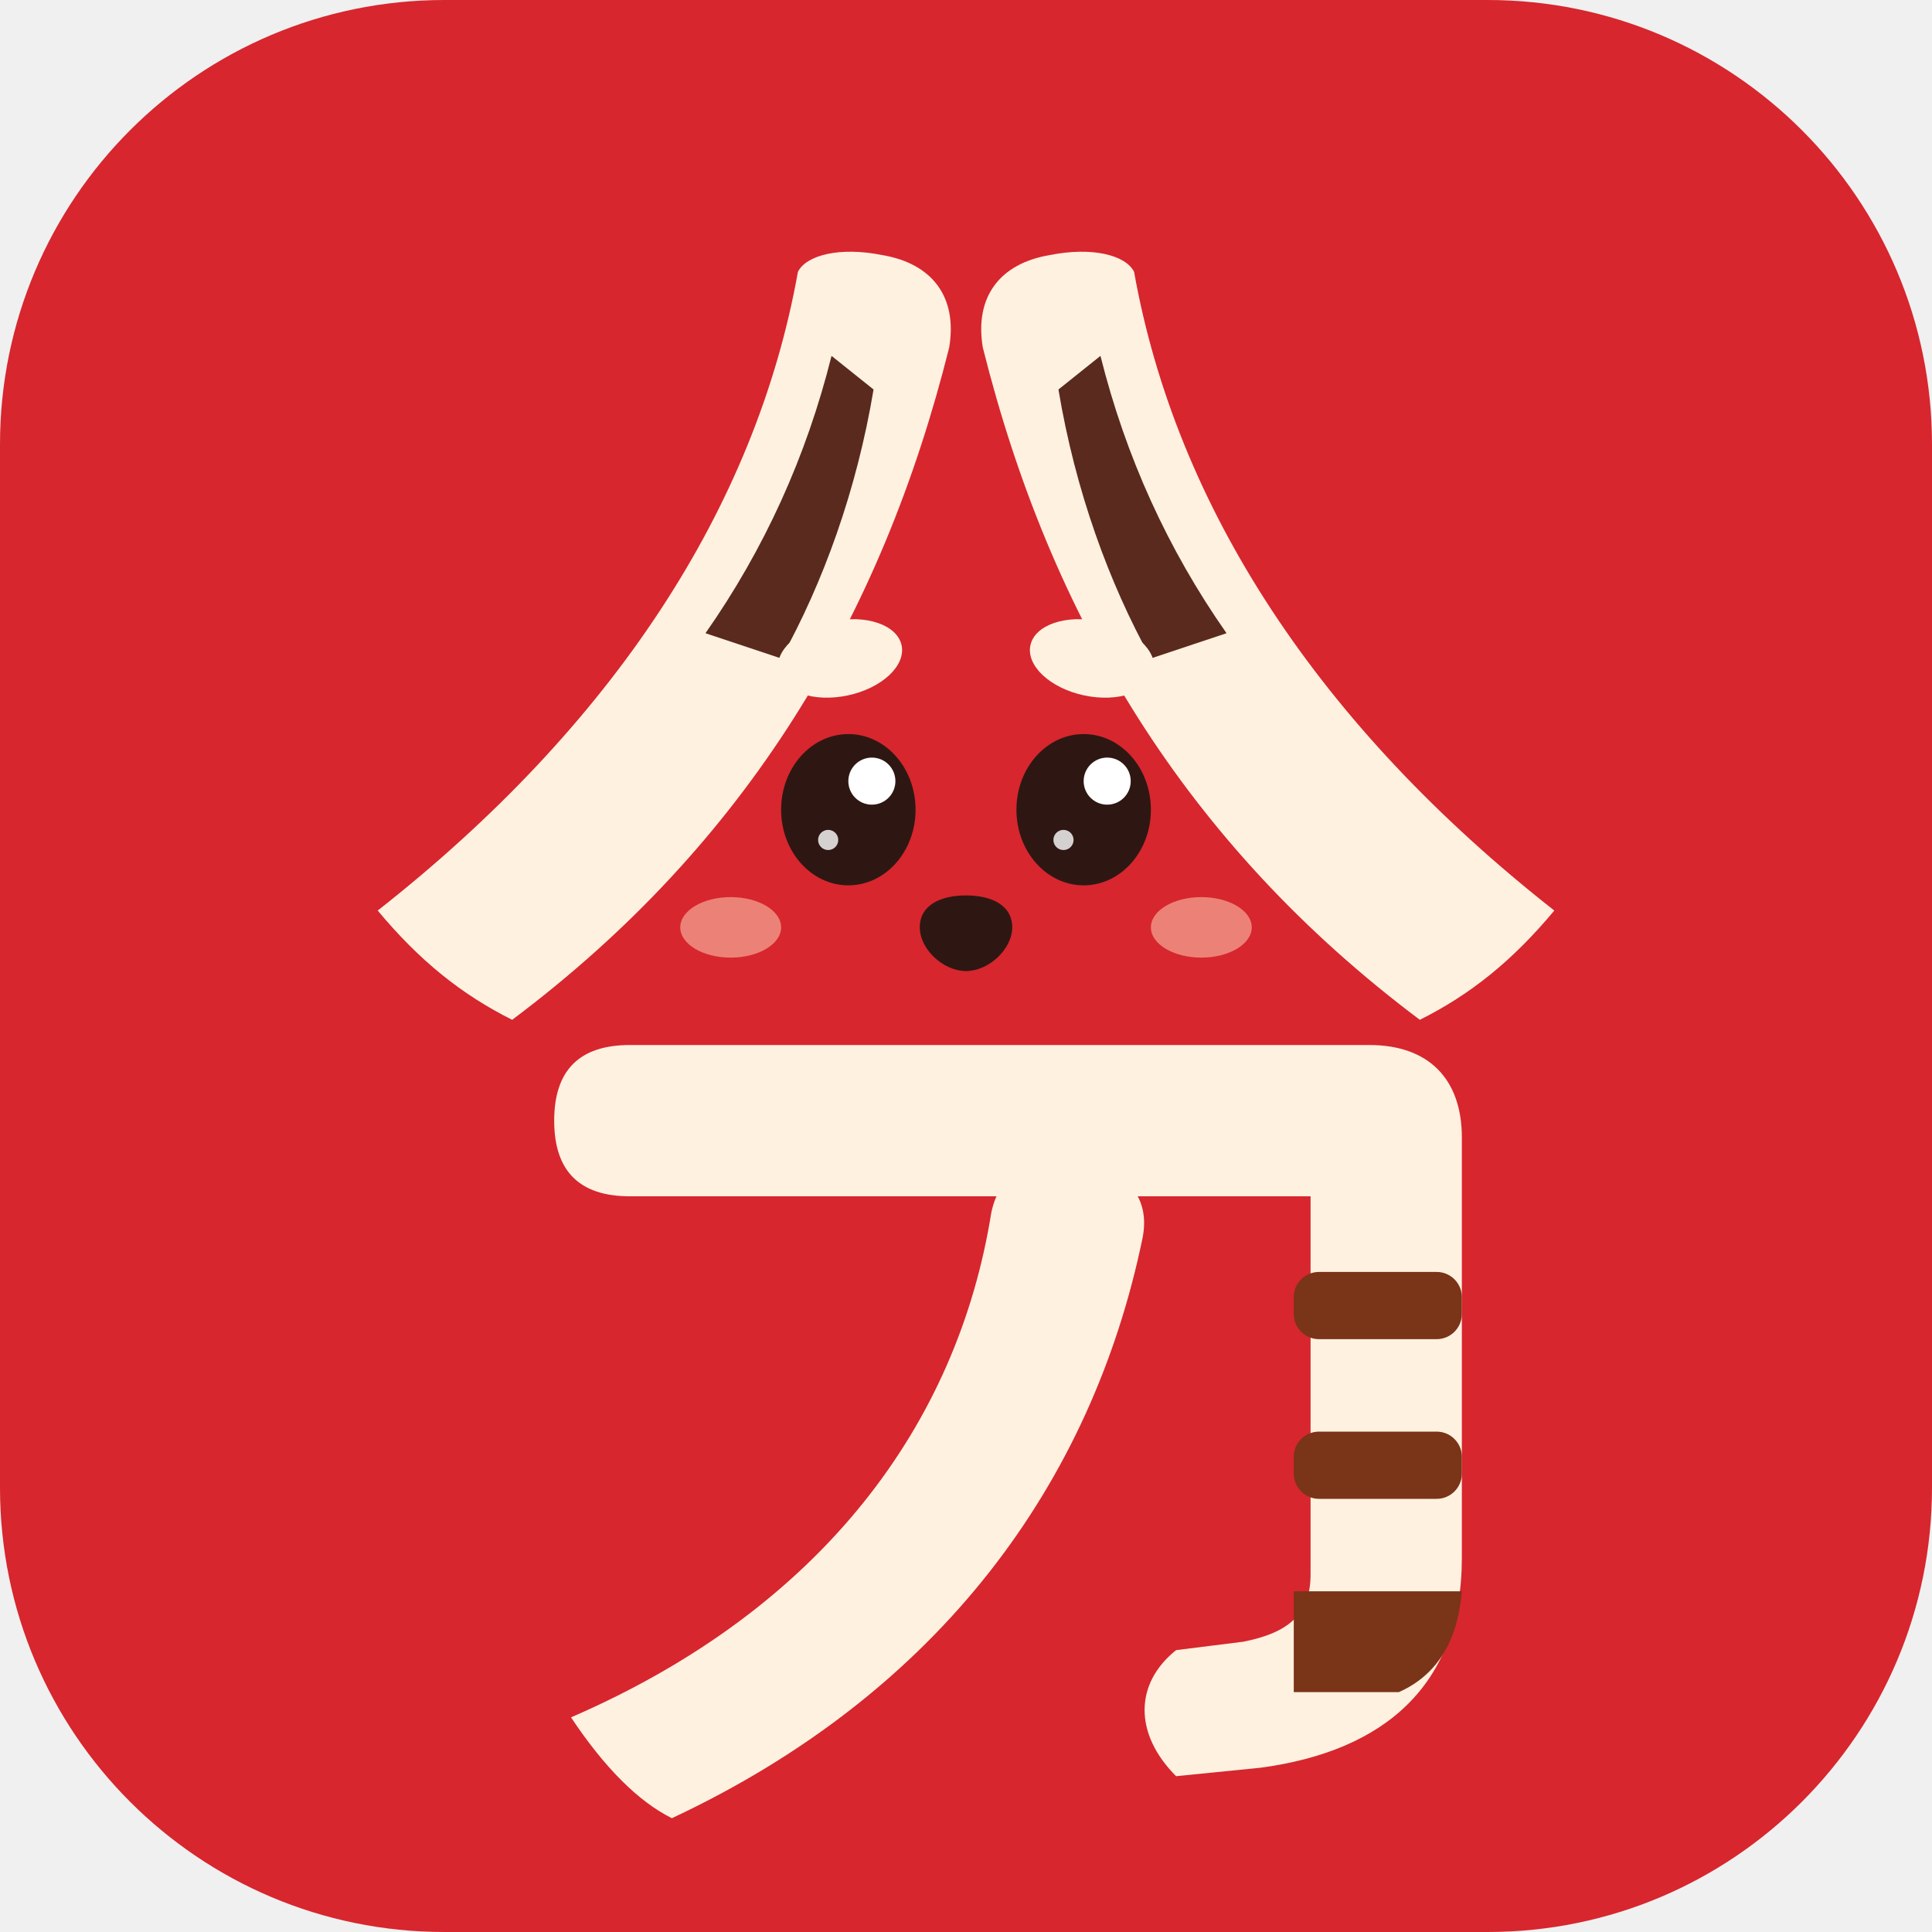
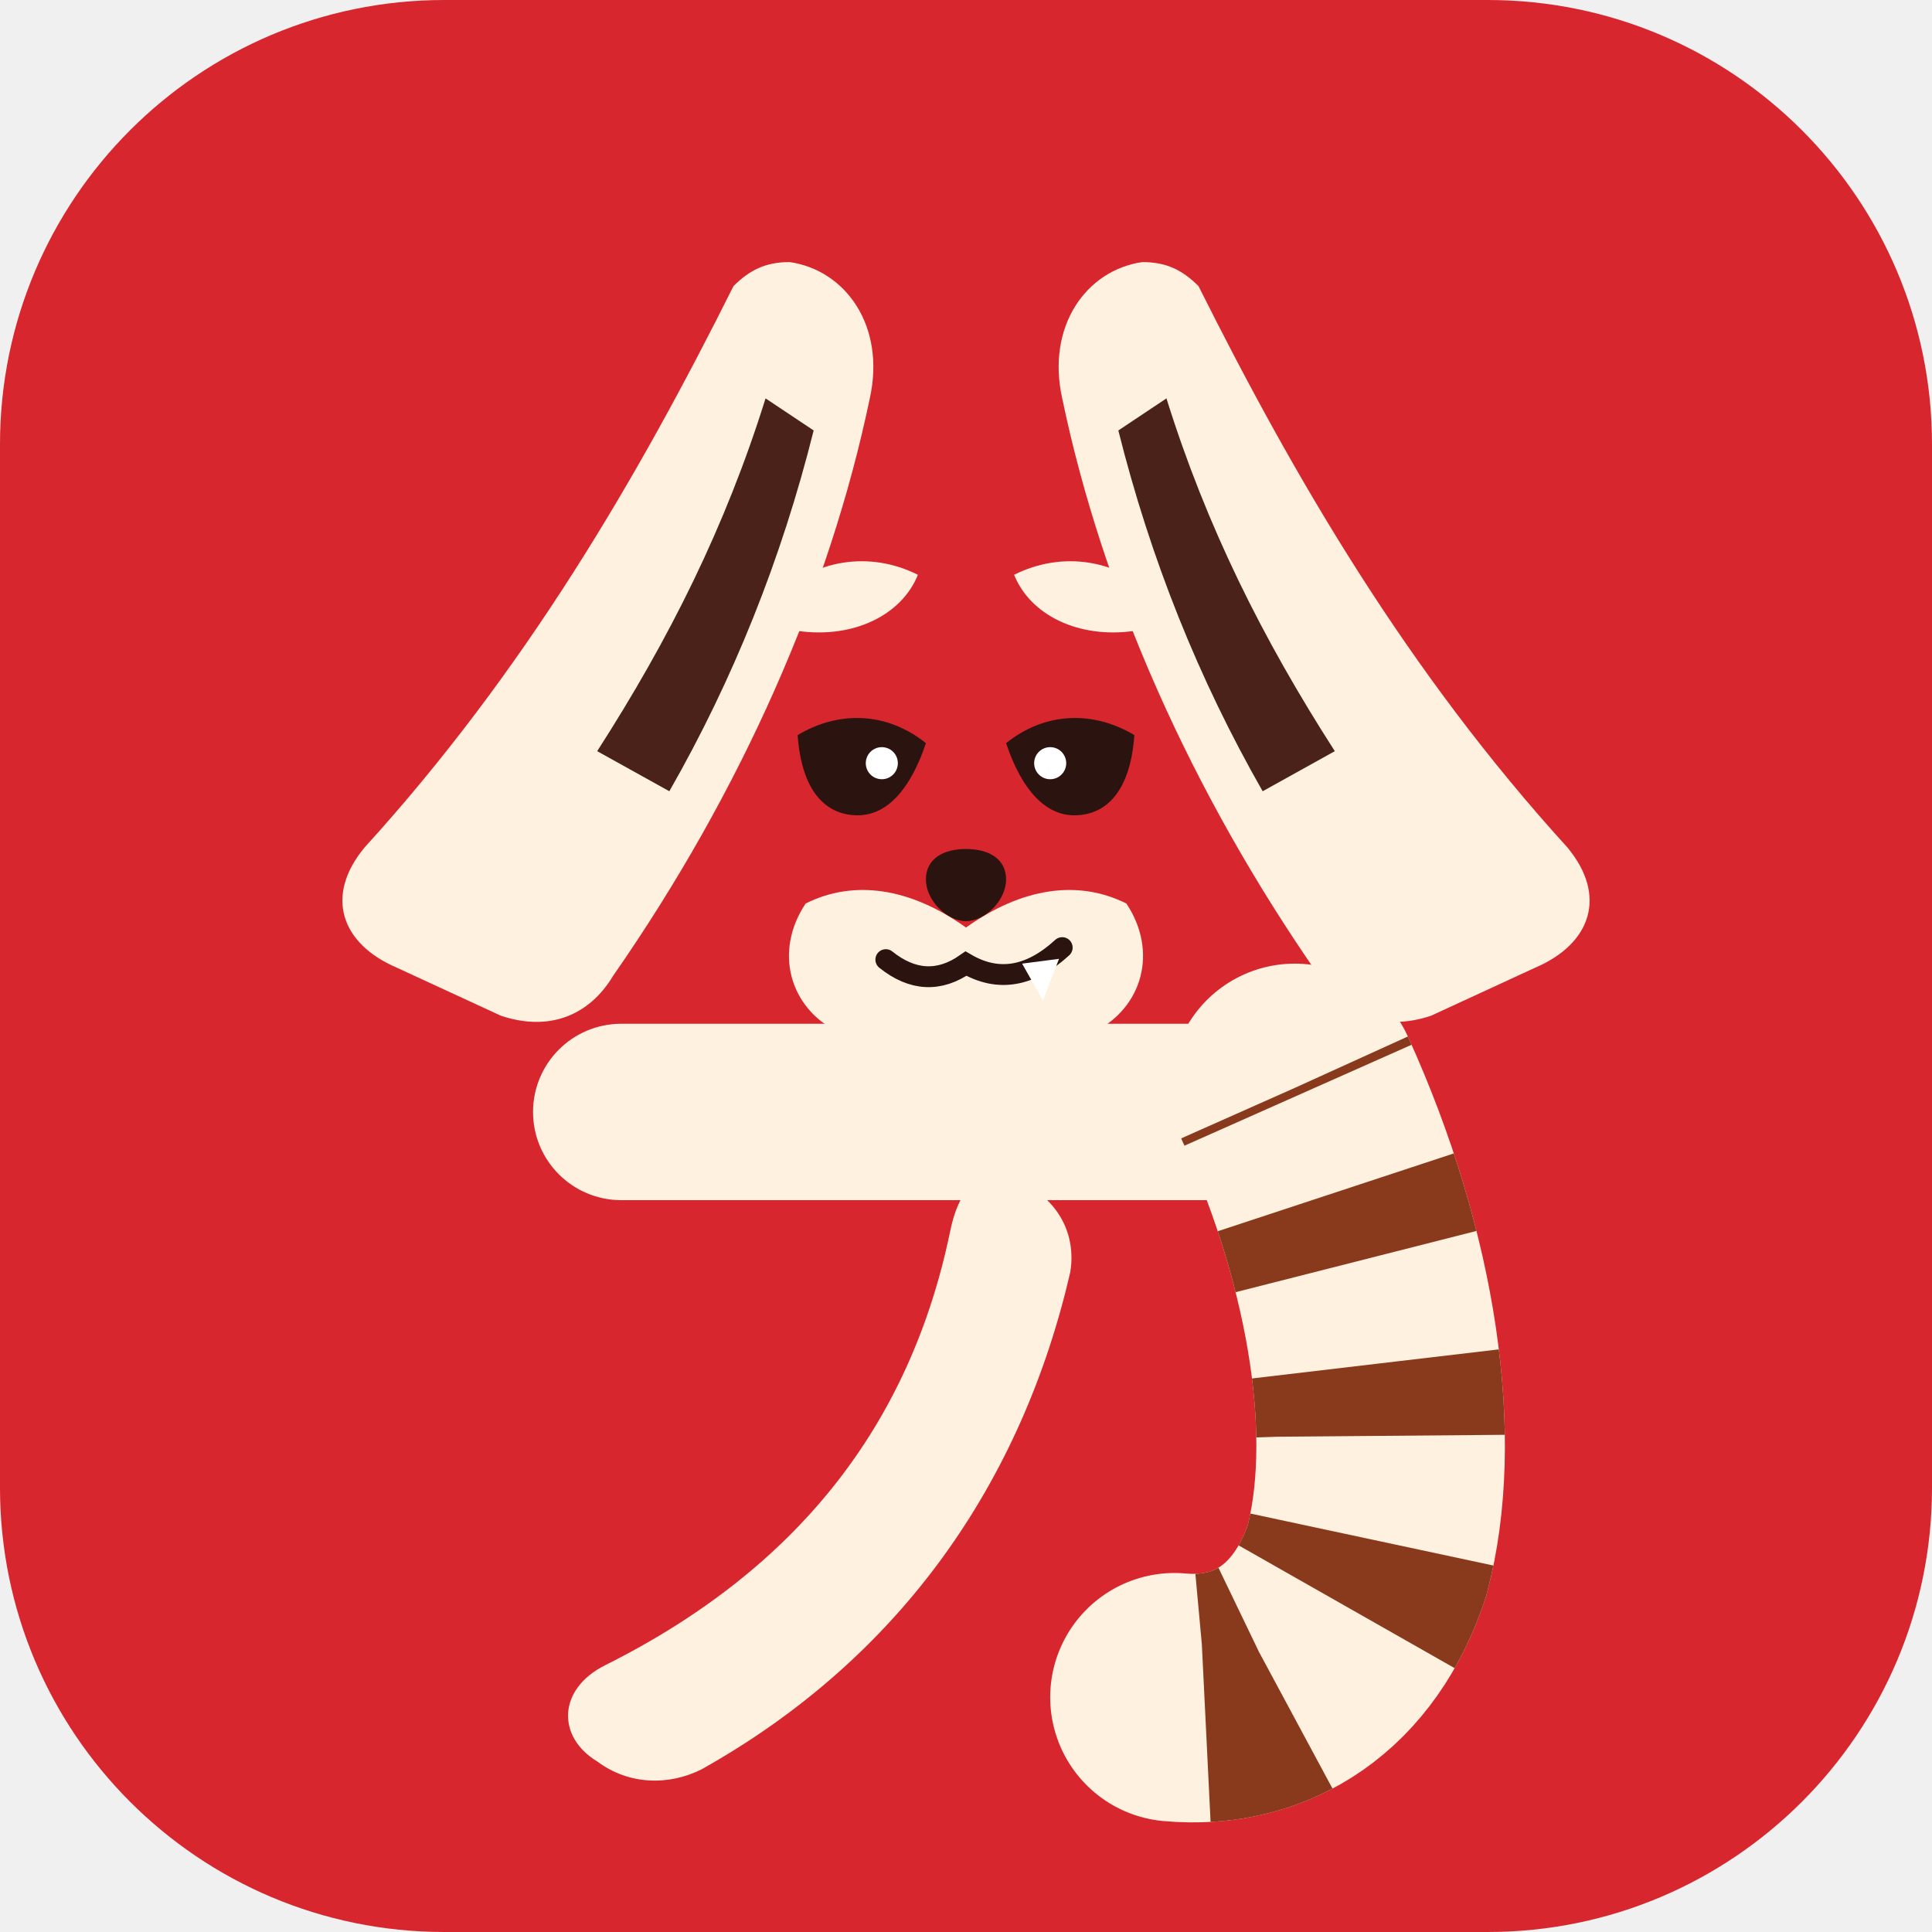
<svg xmlns="http://www.w3.org/2000/svg" viewBox="0 0 200 200">
  <rect width="200" height="200" rx="46" fill="#D7262E" />
-   <g transform="translate(13 9) scale(.87)">
-     <path d="M80 22c-5 28-22 54-50 76 5 6 10 10 16 13 28-21 44-48 52-80 1-6-2-10-8-11-5-1-9 0-10 2z" fill="#FFF1E0" />
-     <path d="M84 32c-3 12-8 23-15 33l9 3c5-9 9-20 11-32z" fill="#5A2A1E" />
-     <path d="M120 22c5 28 22 54 50 76-5 6-10 10-16 13-28-21-44-48-52-80-1-6 2-10 8-11 5-1 9 0 10 2z" fill="#FFF1E0" />
-     <path d="M116 32c3 12 8 23 15 33l-9 3c-5-9-9-20-11-32z" fill="#5A2A1E" />
-     <ellipse cx="85" cy="68" rx="7.5" ry="4.5" fill="#FFF1E0" transform="rotate(-12 85 68)" />
-     <ellipse cx="115" cy="68" rx="7.5" ry="4.5" fill="#FFF1E0" transform="rotate(12 115 68)" />
-     <ellipse cx="86" cy="86" rx="8" ry="9" fill="#2E1712" />
-     <circle cx="88.8" cy="82.6" r="2.8" fill="#fff" />
-     <circle cx="83.6" cy="89.6" r="1.2" fill="#fff" opacity=".8" />
-     <ellipse cx="114" cy="86" rx="8" ry="9" fill="#2E1712" />
-     <circle cx="116.8" cy="82.6" r="2.8" fill="#fff" />
-     <circle cx="111.6" cy="89.6" r="1.2" fill="#fff" opacity=".8" />
-     <path d="M94.5 100c0-2.6 2.4-3.8 5.5-3.8s5.5 1.2 5.5 3.8-2.8 5.2-5.5 5.2-5.5-2.6-5.5-5.2z" fill="#2E1712" />
-     <ellipse cx="72" cy="100" rx="6" ry="3.6" fill="#F3A08F" opacity=".75" />
-     <ellipse cx="128" cy="100" rx="6" ry="3.6" fill="#F3A08F" opacity=".75" />
-     <path d="M60 114h88c7 0 11 4 11 11v50c0 15-9 23-24 25l-10 1c-5-5-5-11 0-15l8-1c5-1 8-3 8-8v-45H60c-6 0-9-3-9-9s3-9 9-9z" fill="#FFF1E0" />
-     <g fill="#7A3418">
-       <rect x="139" y="141" width="20" height="8" rx="3" />
-       <rect x="139" y="160" width="20" height="8" rx="3" />
-       <path d="M139 179h20c-.5 6-3 10-7.5 12H139z" />
-     </g>
-     <path d="M103 134c-4 25-20 47-50 60 4 6 8 10 12 12 32-15 50-40 56-69 1-5-2-8-7-9-6-1-10 1-11 6z" fill="#FFF1E0" />
+   <g transform="translate(100 101) scale(.83) translate(-100 -108)">
+     <path d="M71 22C59 46 45 70 25 92c-5 6-3 12 4 15l13 6c6 2 11 0 14-5 16-23 27-48 32-72 2-9-3-16-10-17-3 0-5 1-7 3z" fill="#FFF1E0" />
+     <path d="M75 36c-5 16-12 30-21 44l9 5c8-14 14-29 18-45z" fill="#4A2219" />
+     <path d="M129 22c12 24 26 48 46 70 5 6 3 12-4 15l-13 6c-6 2-11 0-14-5-16-23-27-48-32-72-2-9 3-16 10-17 3 0 5 1 7 3z" fill="#FFF1E0" />
+     <path d="M125 36c5 16 12 30 21 44l-9 5c-8-14-14-29-18-45z" fill="#4A2219" />
+     <path d="M76 61c5-5 12-6 18-3-2 5-8 8-15 7-2-1-3-2-3-4z" fill="#FFF1E0" />
+     <path d="M124 61c-5-5-12-6-18-3 2 5 8 8 15 7 2-1 3-2 3-4z" fill="#FFF1E0" />
+     <path d="M79 78c5-3 11-3 16 1-2 6-5 9-8.5 9-4 0-7-3-7.5-10z" fill="#2B140F" />
+     <path d="M121 78c-5-3-11-3-16 1 2 6 5 9 8.5 9 4 0 7-3 7.5-10z" fill="#2B140F" />
+     <circle cx="89.5" cy="81.5" r="2" fill="#fff" />
+     <circle cx="110.5" cy="81.5" r="2" fill="#fff" />
+     <path d="M80 99c6-3 13-2 20 3 7-5 14-6 20-3 4 6 2 13-4 16H84c-6-3-8-10-4-16z" fill="#FFF1E0" />
+     <path d="M95 96c0-2.6 2.2-3.8 5-3.8s5 1.2 5 3.8-2.6 5.2-5 5.2-5-2.6-5-5.2z" fill="#2B140F" />
+     <path d="M90 106q5 4 10 .5q6 3.5 12-2" fill="none" stroke="#2B140F" stroke-width="2.6" stroke-linecap="round" />
+     <path d="M107 106.5l2.6 4.6 2-5.2z" fill="#fff" />
+     <rect x="46" y="114" width="104" height="22" rx="11" fill="#FFF1E0" />
+     <path d="M141 122c10 22 13 44 9 59-4 12-13 18-24 17" fill="none" stroke="#FFF1E0" stroke-width="31" stroke-linecap="round" />
+     <path d="M141 122c10 22 13 44 9 59-4 12-13 18-24 17" fill="none" stroke="#8A3A1C" stroke-width="31" stroke-dasharray="9 13" stroke-dashoffset="-14" />
+     <path d="M98 140c-5 24-19 42-43 54-6 3-6 9-1 12 4 3 9 3 13 1 25-14 40-36 46-62 1-6-3-11-9-12-3 0-5 2-6 7z" fill="#FFF1E0" />
  </g>
</svg>
